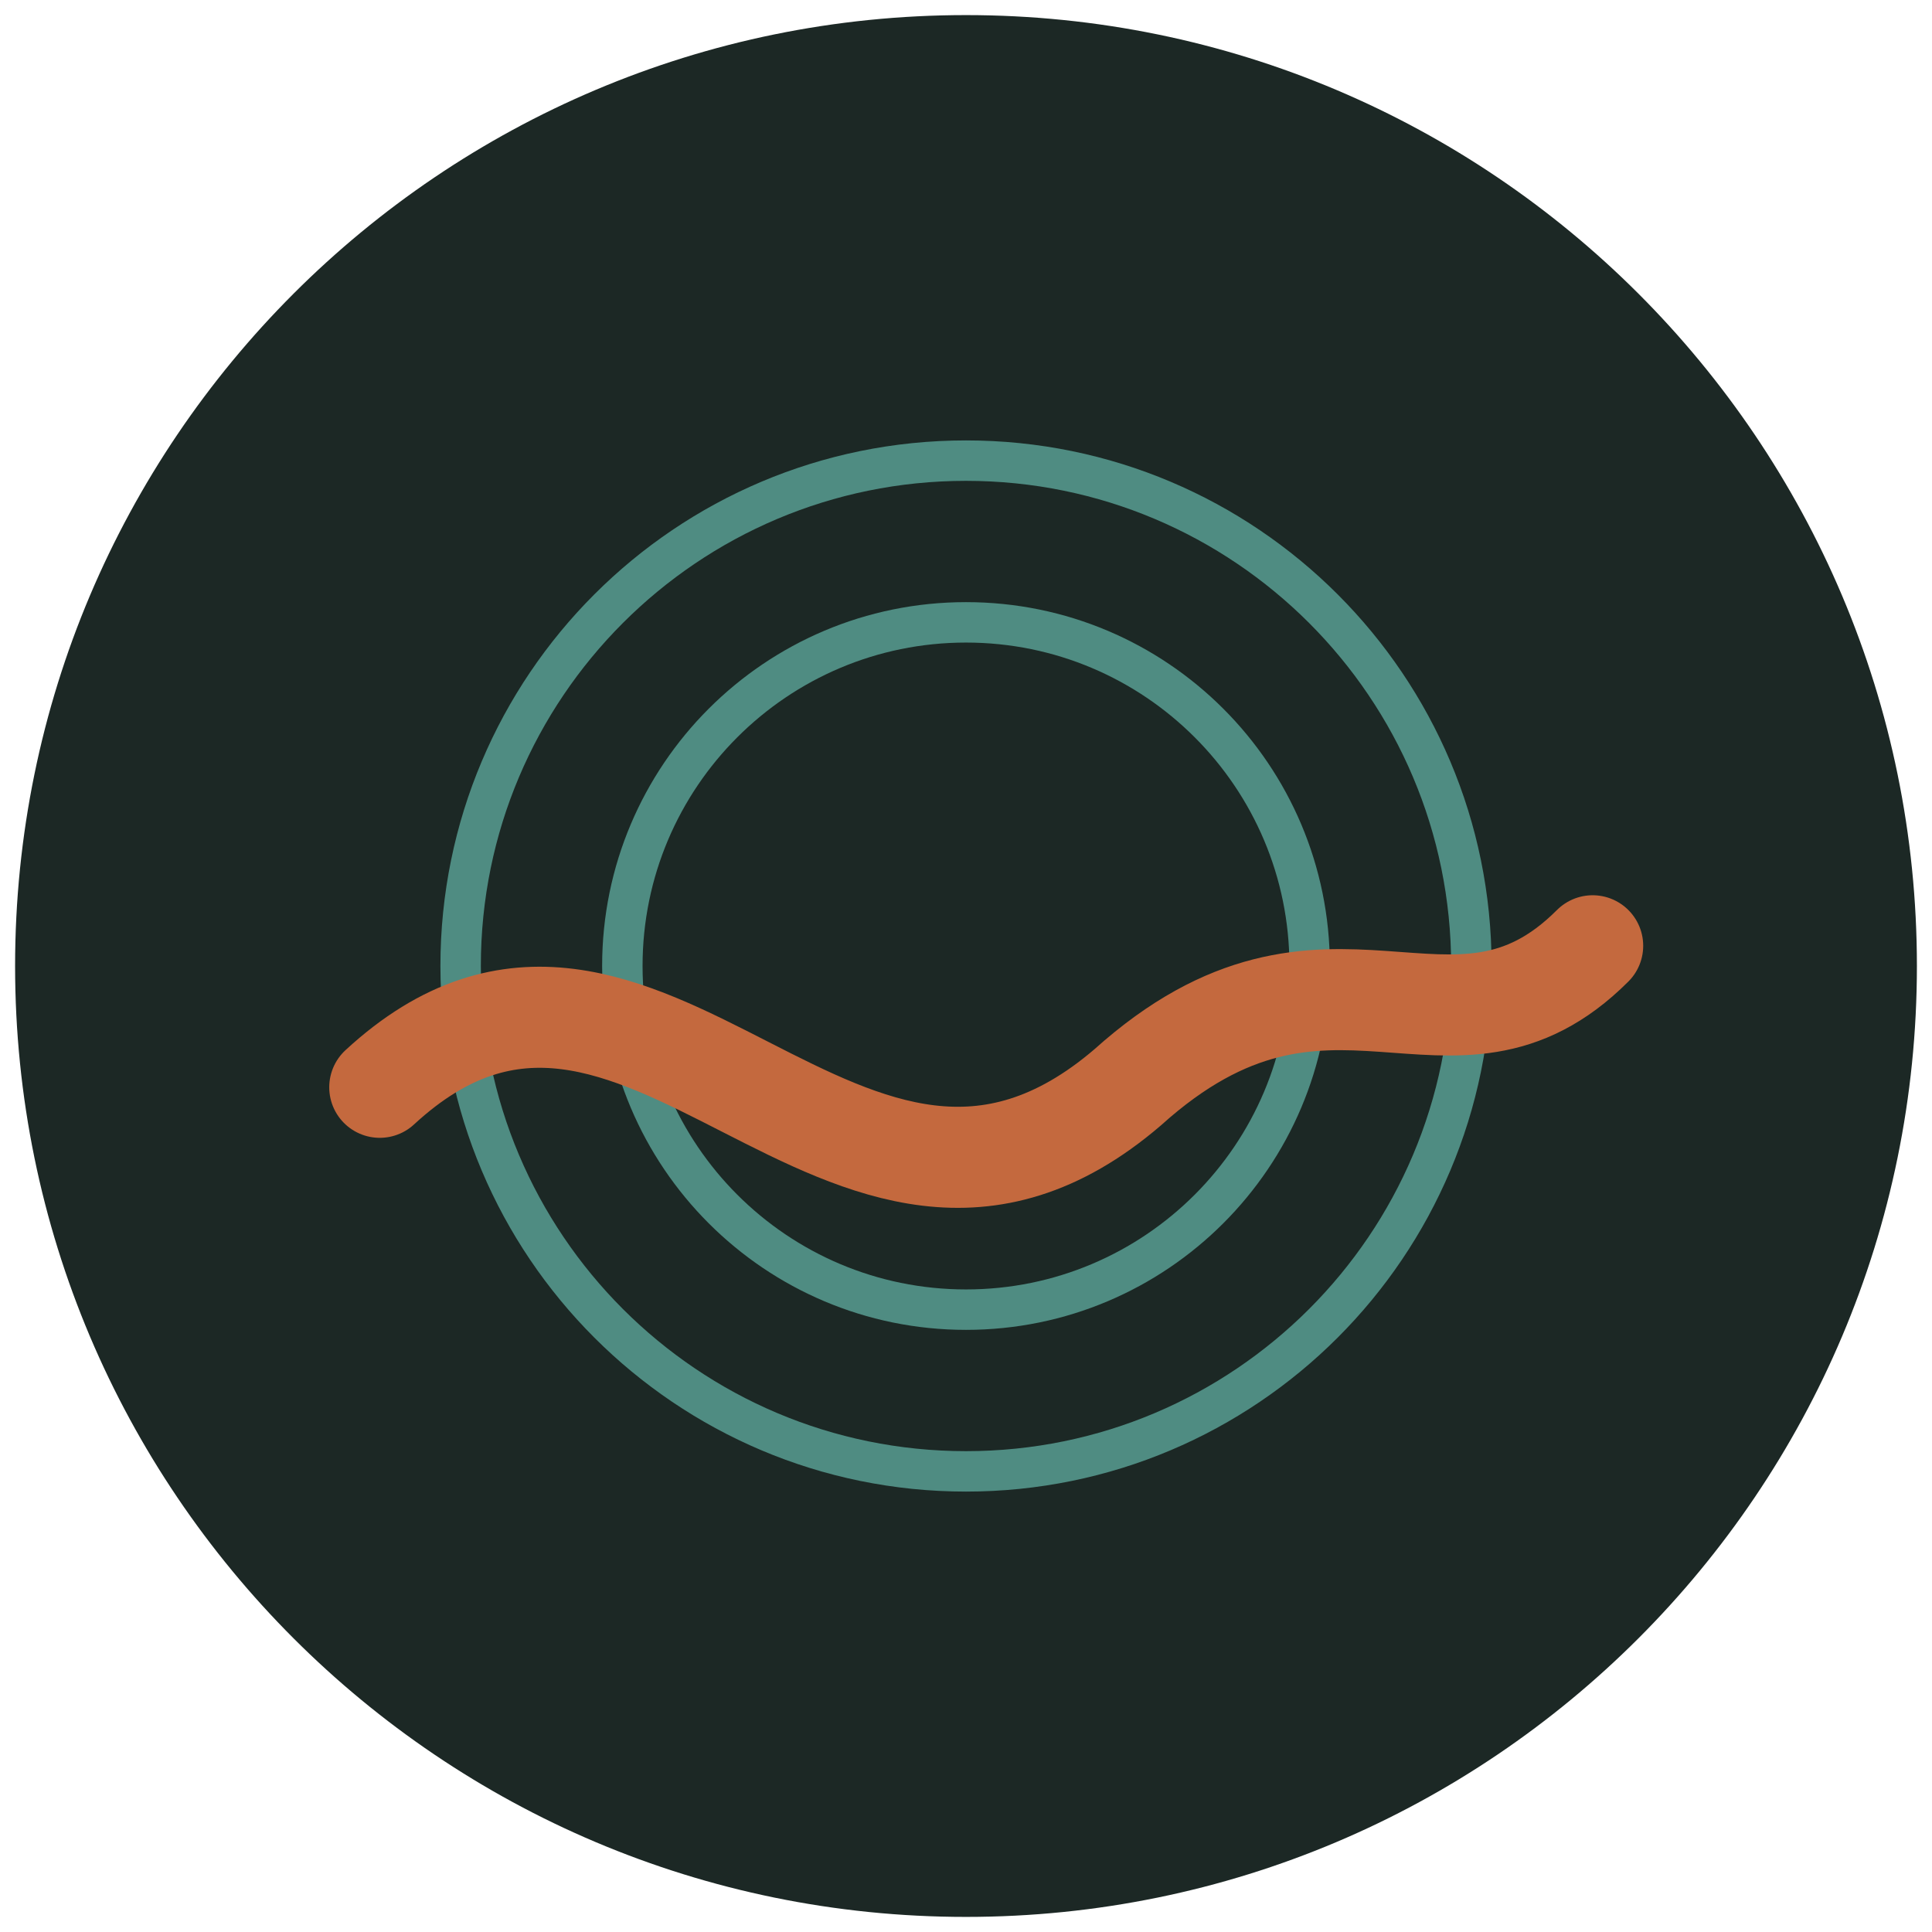
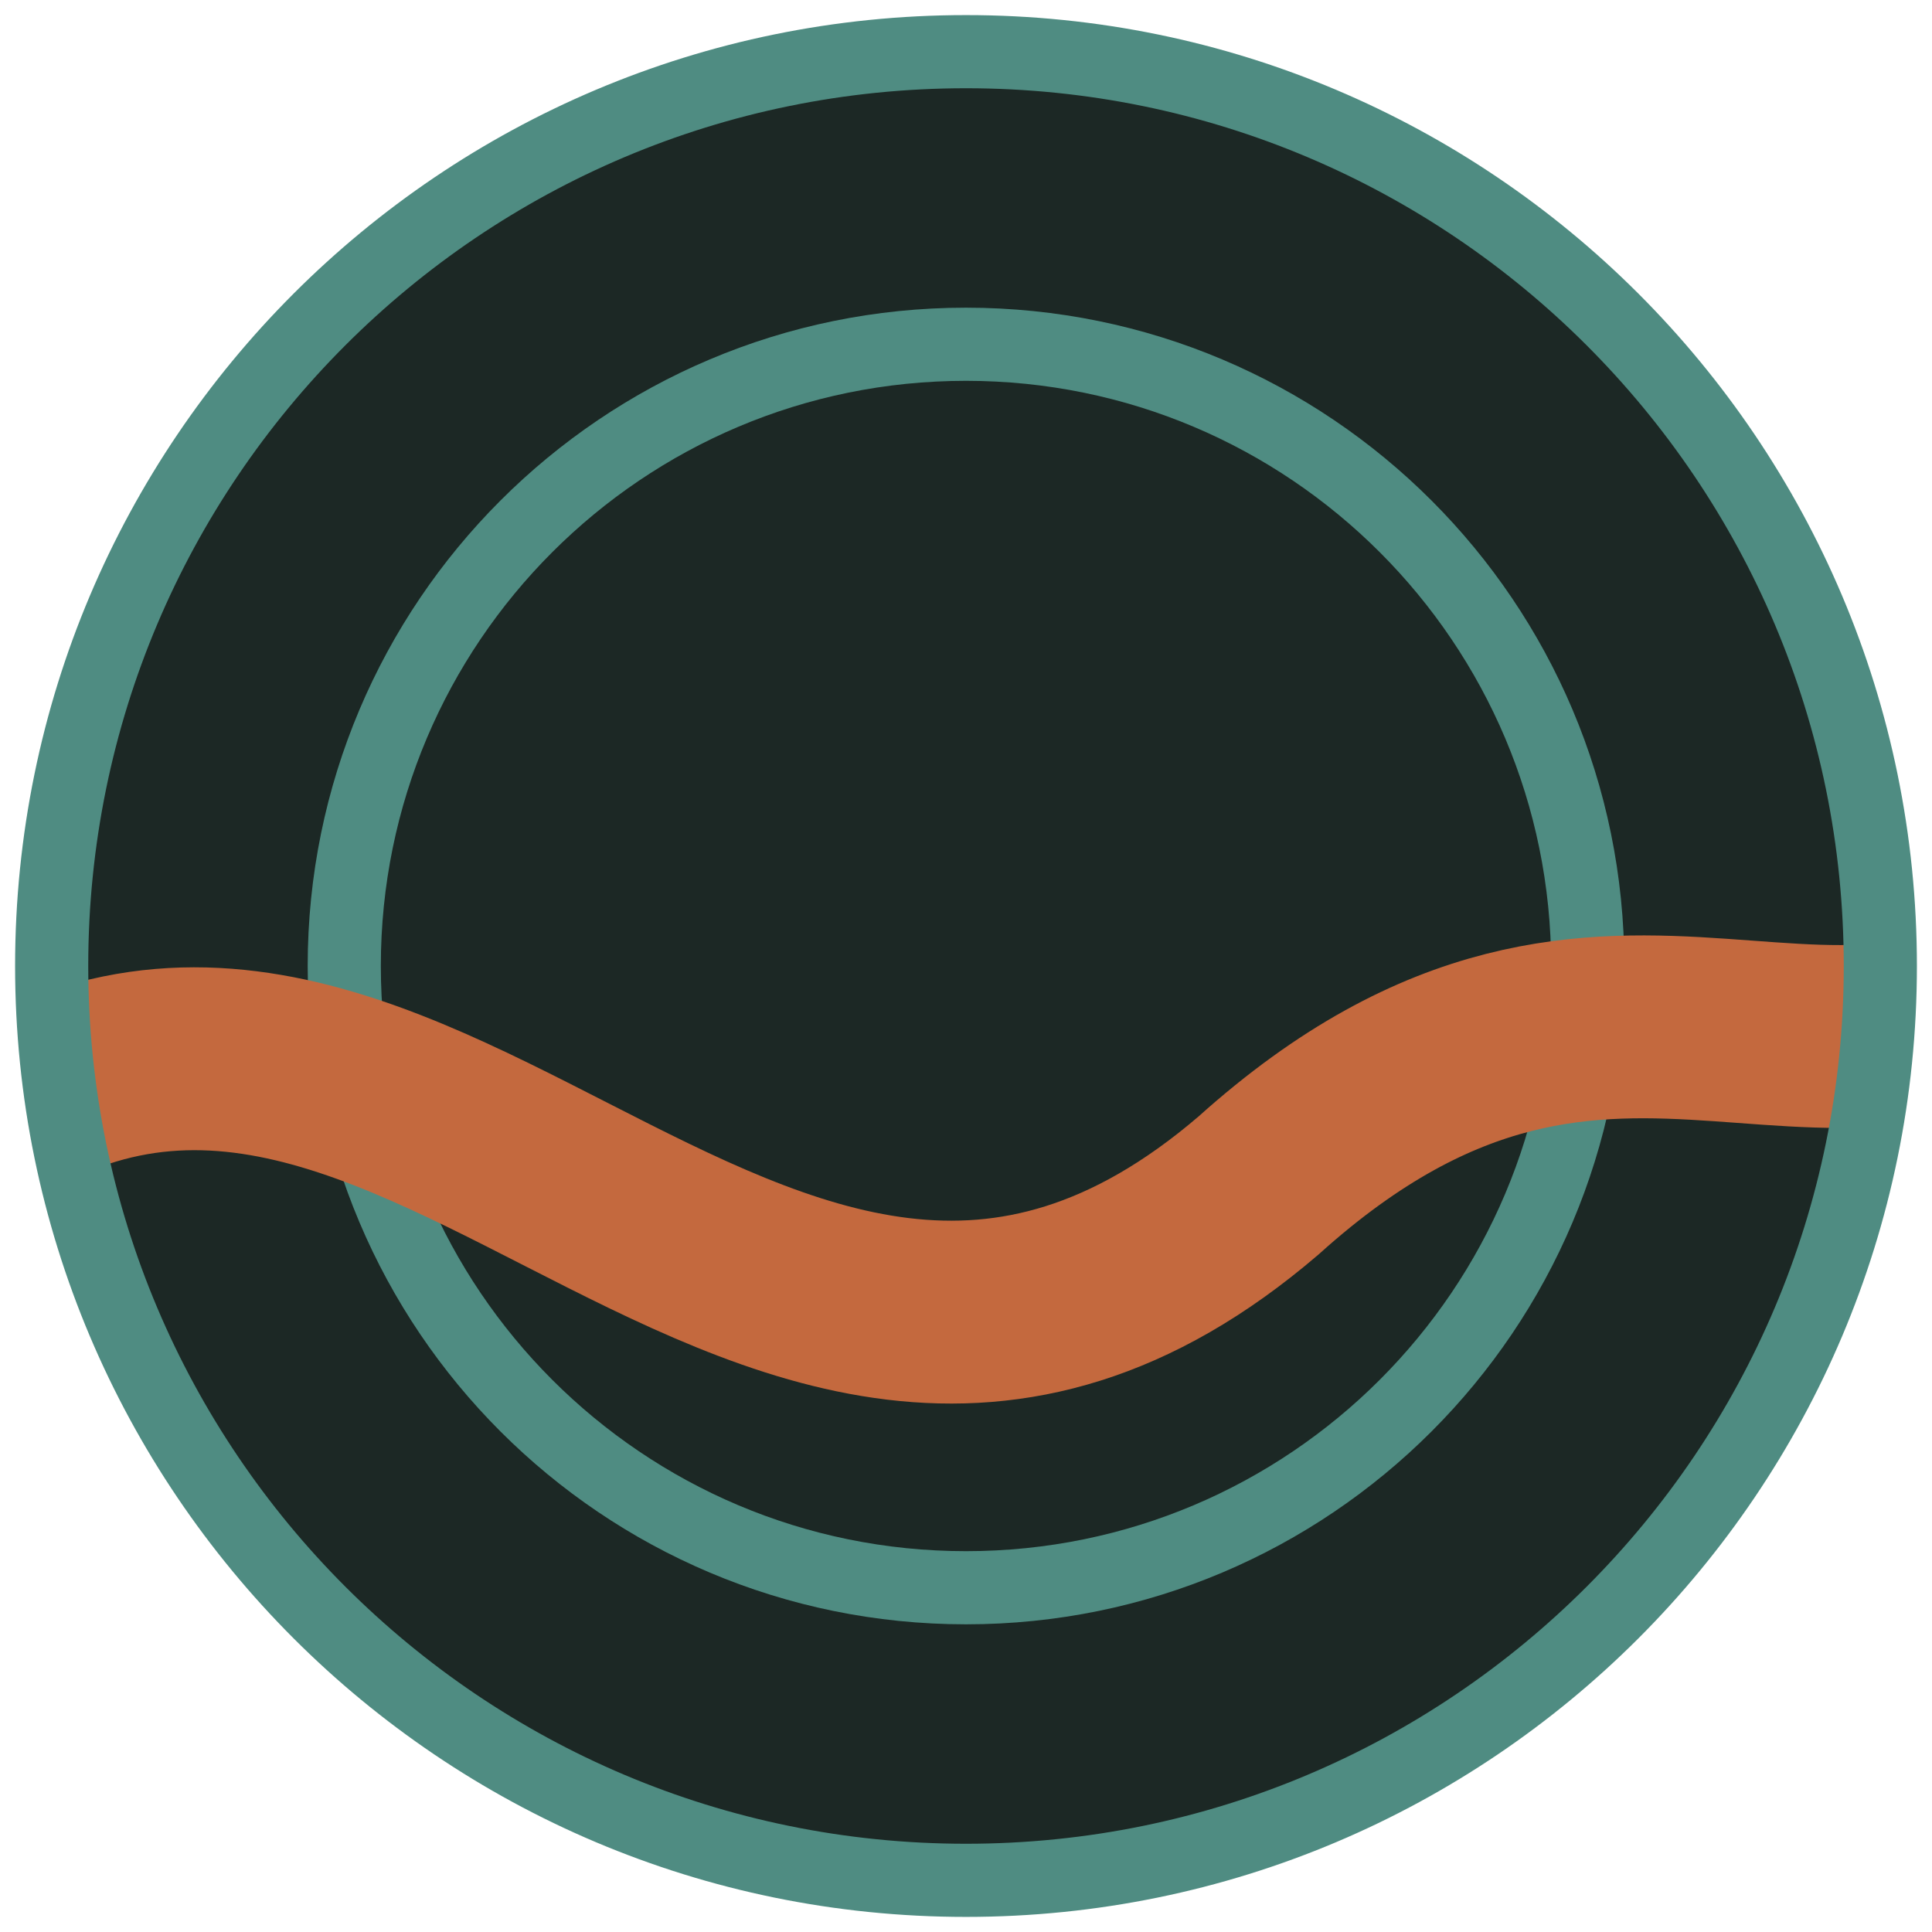
<svg xmlns="http://www.w3.org/2000/svg" width="1024" height="1024" viewBox="0 0 1024 1024">
-   <circle cx="512" cy="512" r="504" fill="#1C2825" />
-   <svg x="137" y="137" width="750" height="750" viewBox="0 0 140 140" fill="none">
+   <defs>
+     <clipPath id="disc">
+       <circle cx="70" cy="70" r="50" />
+     </clipPath>
+   </defs>
+   <g transform="translate(512 512) scale(9.6923) translate(-70 -70)" fill="none" stroke-linecap="round">
+     <circle cx="70" cy="70" r="50" fill="#1C2825" />
+     <circle cx="70" cy="70" r="34" stroke="#4F8C82" stroke-width="4" />
+     <path d="M12 82 C 38 58, 58 106, 86 82 C 106 64, 118 82, 132 68" stroke="#C4693E" stroke-width="10" clip-path="url(#disc)" />
    <circle cx="70" cy="70" r="50" stroke="#4F8C82" stroke-width="4" />
-     <circle cx="70" cy="70" r="34" stroke="#4F8C82" stroke-width="4" />
-     <path d="M12 82 C 38 58, 58 106, 86 82 C 106 64, 118 82, 132 68" stroke="#C4693E" stroke-width="10" stroke-linecap="round" />
-   </svg>
+   </g>
</svg>
